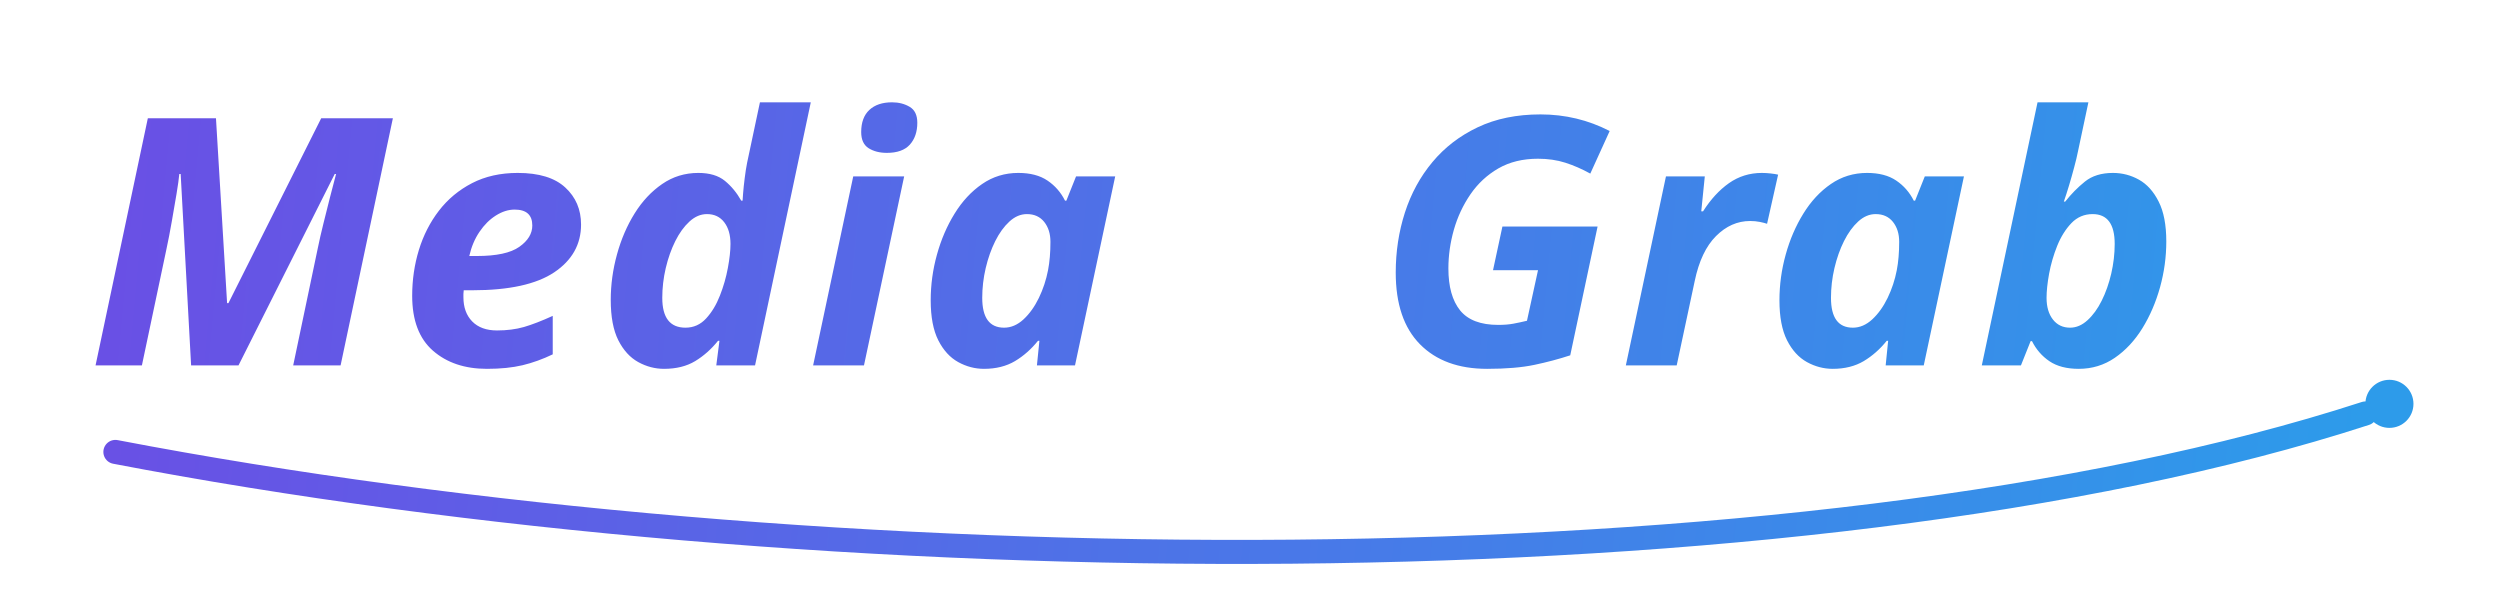
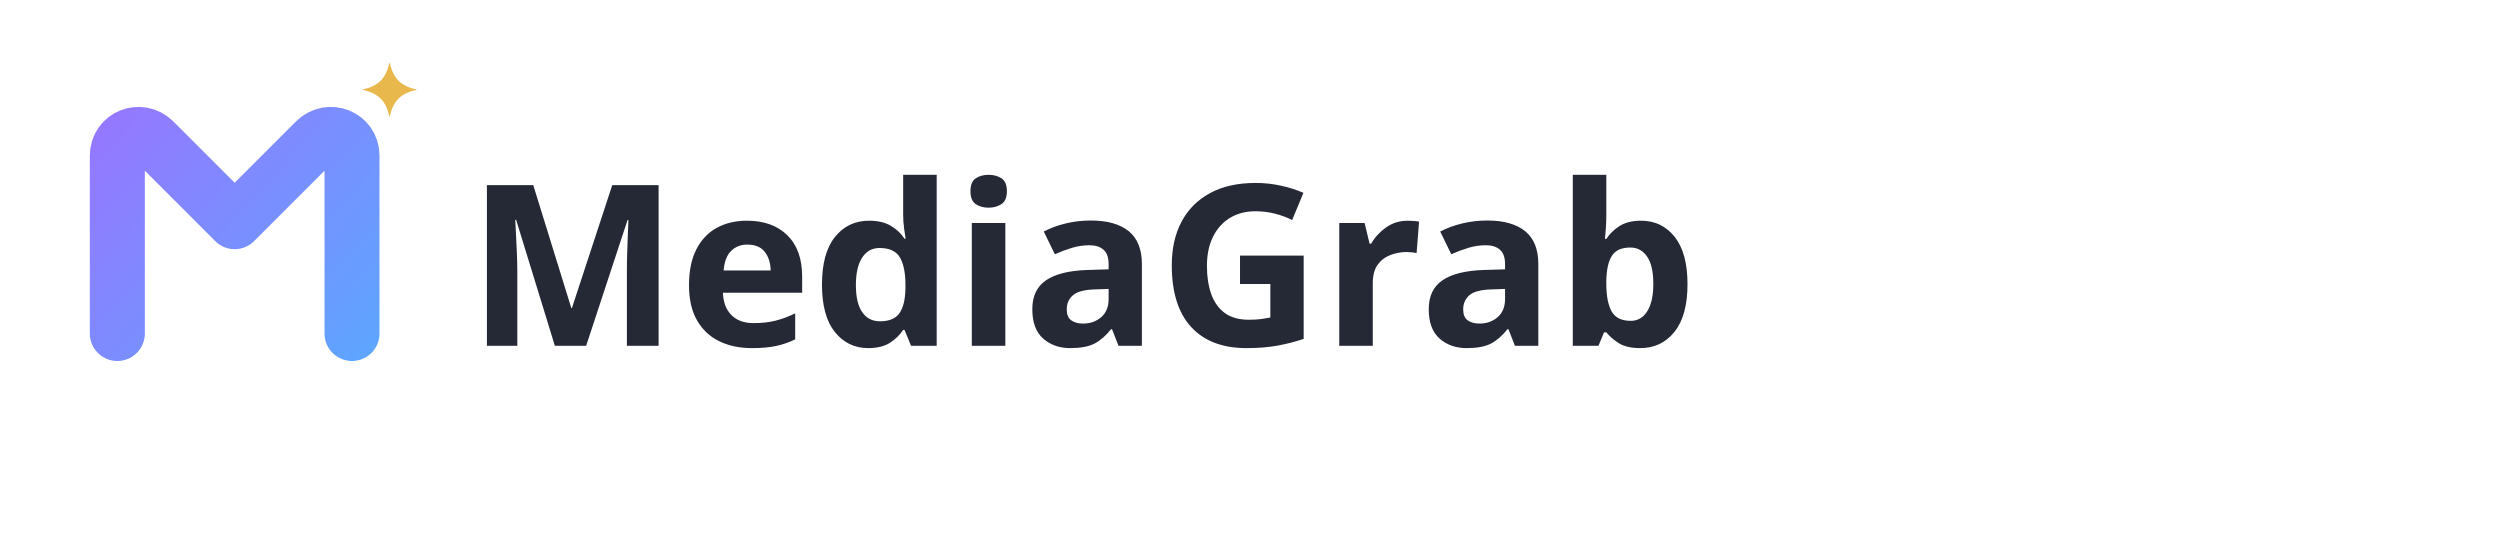
- <svg xmlns="http://www.w3.org/2000/svg" width="520" height="128" viewBox="0 0 520 128" fill="none">
+ <svg xmlns="http://www.w3.org/2000/svg" width="600" height="128" viewBox="0 0 600 128" fill="none">
  <defs>
-     <linearGradient id="wordmark" x1="18" y1="44" x2="492" y2="88" gradientUnits="userSpaceOnUse">
-       <stop stop-color="#6A4FE5" />
-       <stop offset="1" stop-color="#2D9BEA" />
+     <linearGradient id="brand" x1="104" y1="128" x2="408" y2="400" gradientUnits="userSpaceOnUse">
+       <stop stop-color="#9875FF" />
+       <stop offset="1" stop-color="#5EA5FF" />
    </linearGradient>
  </defs>
-   <text x="18" y="76" fill="url(#wordmark)" font-family="Avenir Next, Trebuchet MS, sans-serif" font-size="72" font-style="italic" font-weight="800" letter-spacing="1.2" textLength="262" lengthAdjust="spacingAndGlyphs">Media</text>
-   <text x="286" y="76" fill="url(#wordmark)" font-family="Avenir Next, Trebuchet MS, sans-serif" font-size="72" font-style="italic" font-weight="800" letter-spacing="1.2" textLength="200" lengthAdjust="spacingAndGlyphs">Grab</text>
-   <path d="M24 94C170 122 375 124 492 86" stroke="url(#wordmark)" stroke-width="5" stroke-linecap="round" />
-   <circle cx="497" cy="84" r="5" fill="#2D9BEA" />
+   <g transform="translate(0 -4) scale(.22)">
+     <path d="M128 382V188C128 167 153 157 168 172L256 260L344 172C359 157 384 167 384 188V382" stroke="url(#brand)" stroke-width="60" stroke-linecap="round" stroke-linejoin="round" />
+     <path transform="translate(20 -20)" d="M405 106C409 124 417 132 435 136C417 140 409 148 405 166C401 148 393 140 375 136C393 132 401 124 405 106Z" fill="#E9B84C" />
+   </g>
+   <text x="112" y="83" fill="#252936" font-family="Manrope, Avenir Next, sans-serif" font-size="54" font-weight="750">MediaGrab</text>
</svg>
